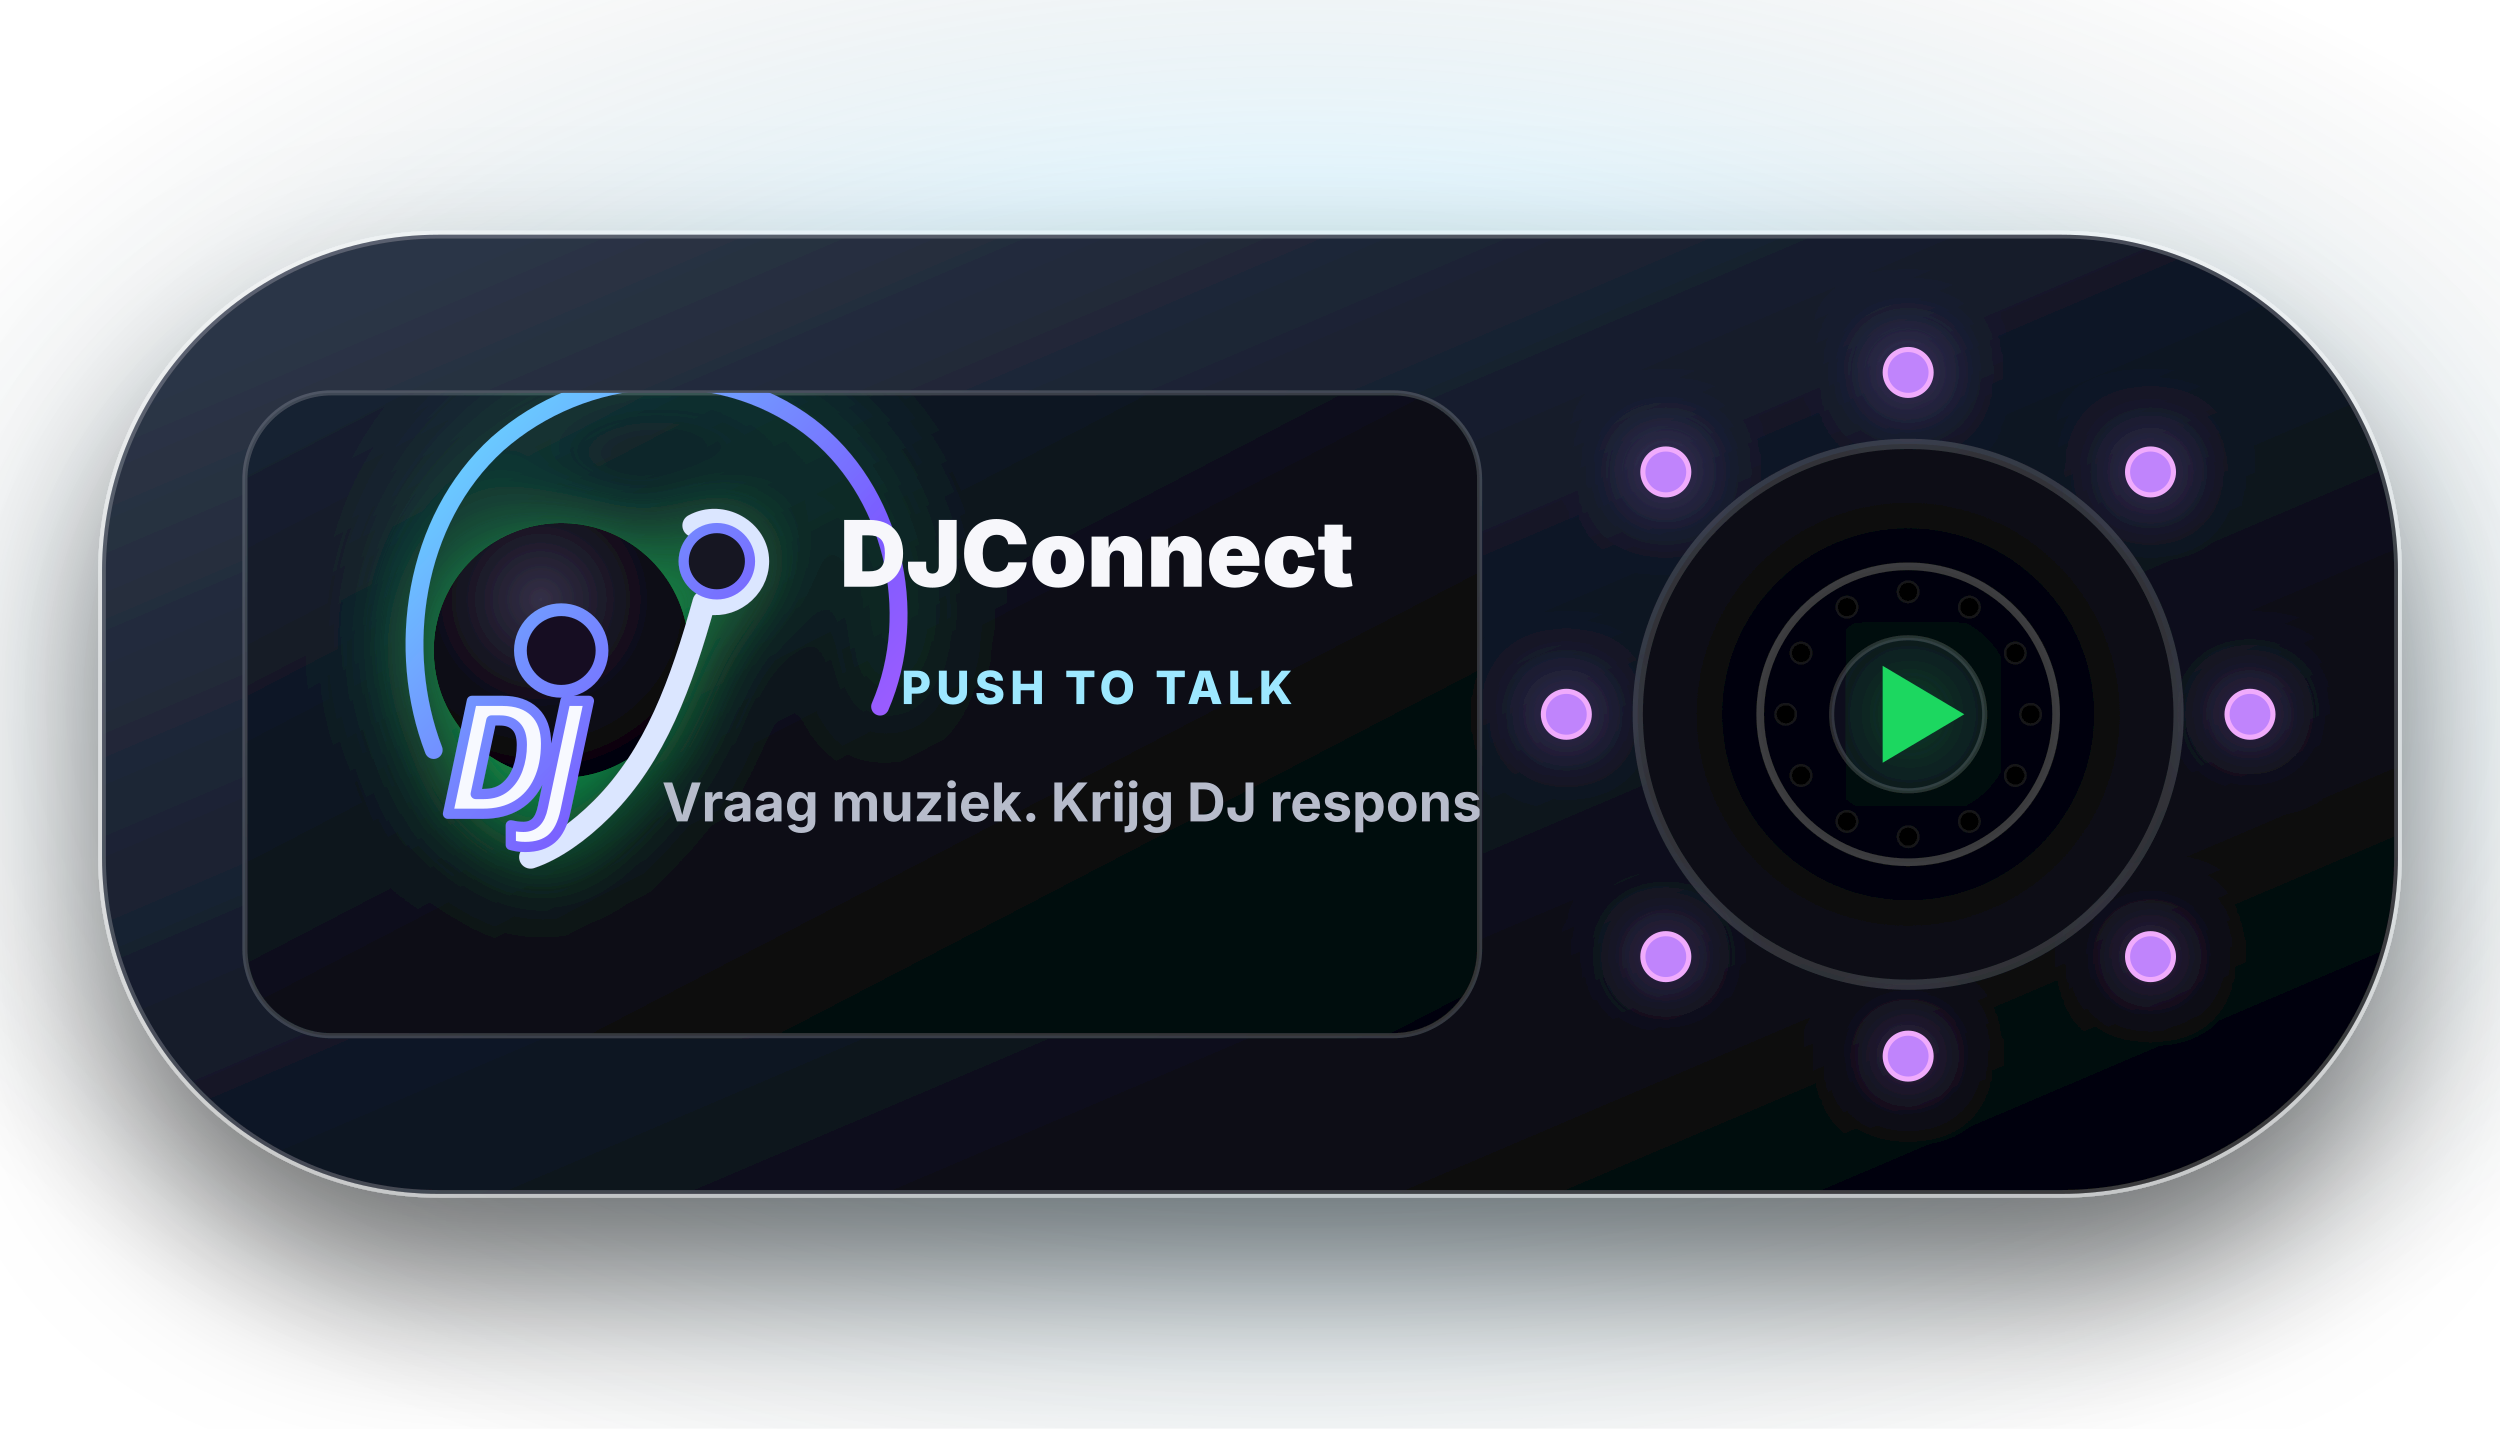
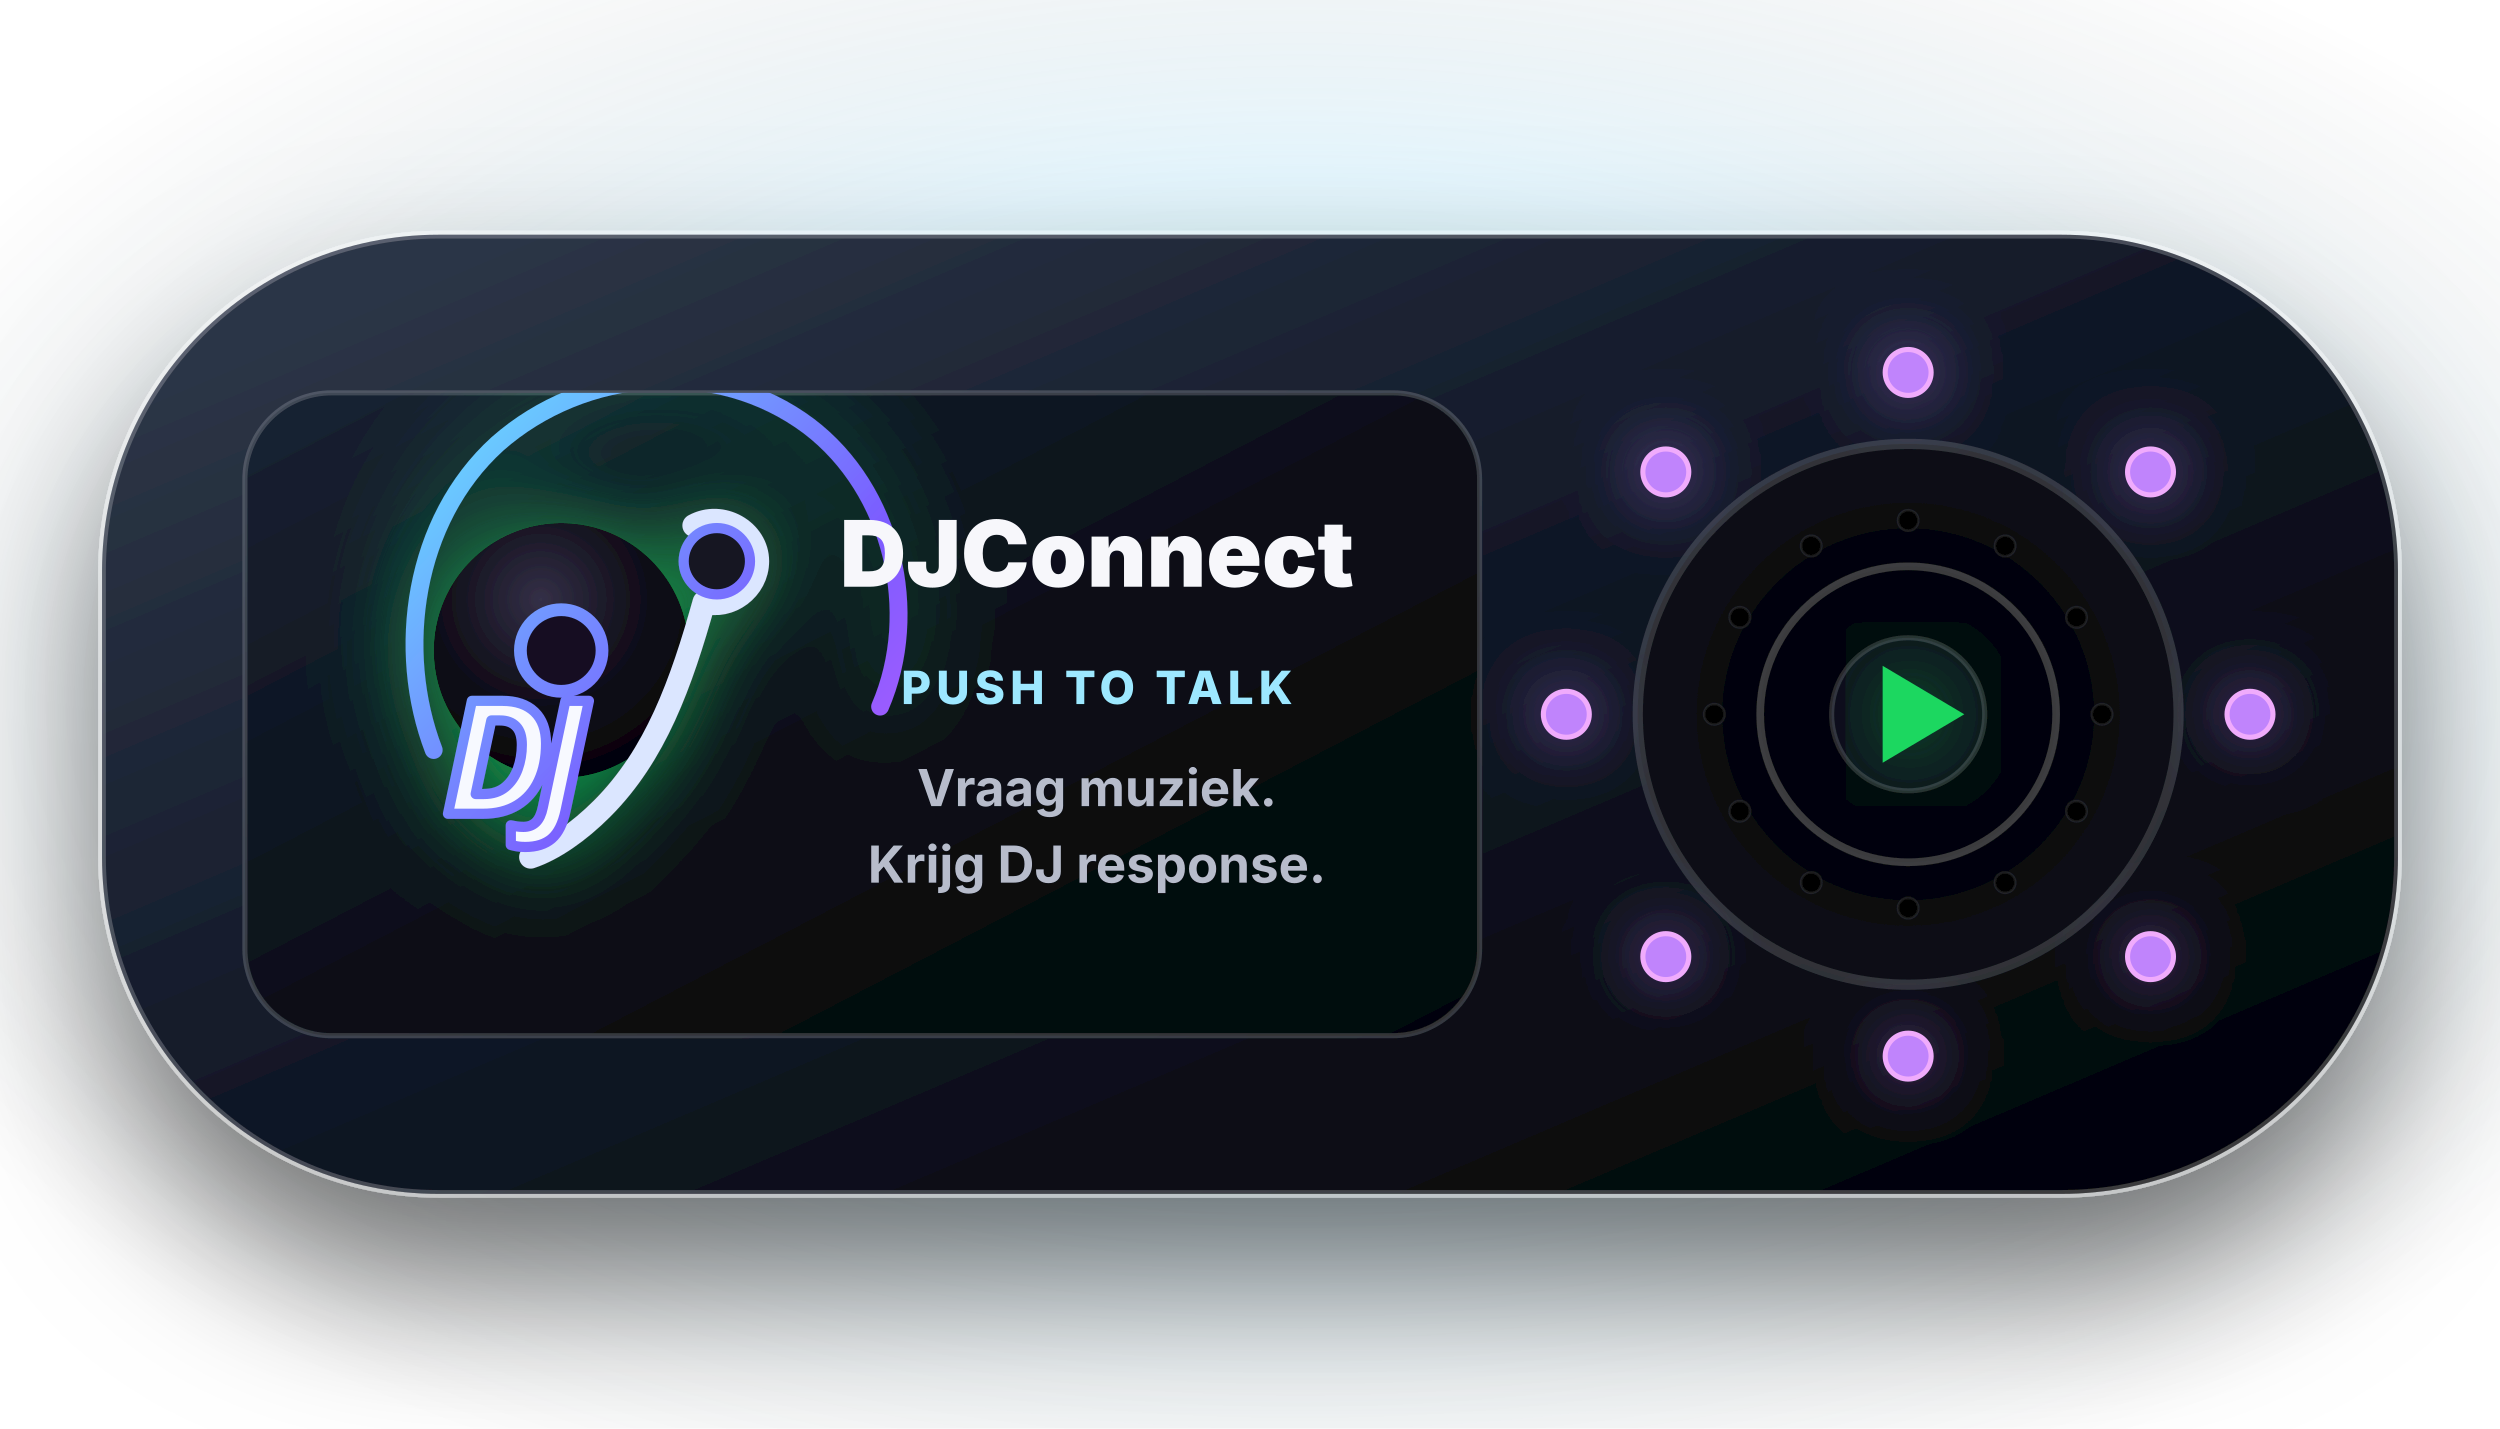
<svg xmlns="http://www.w3.org/2000/svg" viewBox="0 0 980 560" role="img" aria-labelledby="title desc">
  <defs>
    <radialGradient id="glow" cx="52%" cy="48%" r="62%">
      <stop offset="0%" stop-color="#1ed760" stop-opacity="0.34" />
      <stop offset="58%" stop-color="#38bdf8" stop-opacity="0.13" />
      <stop offset="100%" stop-color="#000" stop-opacity="0" />
    </radialGradient>
    <linearGradient id="body" x1="10%" x2="94%" y1="8%" y2="92%">
      <stop offset="0%" stop-color="#2c3546" />
      <stop offset="46%" stop-color="#111827" />
      <stop offset="100%" stop-color="#030407" />
    </linearGradient>
    <linearGradient id="screen" x1="0%" x2="100%" y1="0%" y2="100%">
      <stop offset="0%" stop-color="#182233" />
      <stop offset="62%" stop-color="#070b12" />
      <stop offset="100%" stop-color="#050608" />
    </linearGradient>
    <linearGradient id="iconAccent" x1="170" y1="154" x2="406" y2="376" gradientUnits="userSpaceOnUse">
      <stop offset="0%" stop-color="#66e0ff" />
      <stop offset="50%" stop-color="#7b5cff" />
      <stop offset="100%" stop-color="#db5cff" />
    </linearGradient>
    <radialGradient id="iconVinyl" cx="42%" cy="30%" r="74%">
      <stop offset="0%" stop-color="#343047" />
      <stop offset="48%" stop-color="#13111d" />
      <stop offset="100%" stop-color="#030207" />
    </radialGradient>
    <filter id="shadow" x="-20%" y="-30%" width="140%" height="170%">
      <feDropShadow dx="0" dy="34" stdDeviation="32" flood-color="#000" flood-opacity="0.55" />
    </filter>
    <filter id="greenGlow" x="-45%" y="-45%" width="190%" height="190%">
      <feDropShadow dx="0" dy="0" stdDeviation="18" flood-color="#1ed760" flood-opacity="0.68" />
    </filter>
    <filter id="purpleGlow" x="-45%" y="-45%" width="190%" height="190%">
      <feDropShadow dx="0" dy="0" stdDeviation="14" flood-color="#c084fc" flood-opacity="0.78" />
    </filter>
    <clipPath id="screenClip">
      <rect x="96" y="154" width="484" height="252" rx="34" />
    </clipPath>
  </defs>
  <rect width="980" height="560" fill="url(#glow)" />
  <g filter="url(#shadow)">
    <rect x="40" y="92" width="900" height="376" rx="132" fill="url(#body)" stroke="rgba(255,255,255,0.22)" stroke-width="3" />
    <rect x="96" y="154" width="484" height="252" rx="34" fill="url(#screen)" stroke="rgba(255,255,255,0.18)" stroke-width="2" />
    <g clip-path="url(#screenClip)">
      <g filter="url(#greenGlow)">
        <path d="M170 294c-15-39-8-90 25-120 34-30 86-34 122-7 33 25 44 73 28 110" fill="none" stroke="url(#iconAccent)" stroke-width="7" stroke-linecap="round" />
        <circle cx="220" cy="255" r="50" fill="url(#iconVinyl)" />
        <circle cx="220" cy="255" r="16" fill="#151023" stroke="url(#iconAccent)" stroke-width="5" />
        <path d="M272 206c11-6 25 2 25 14 0 11-11 19-21 16-9 32-19 60-40 81-9 9-19 16-28 19" fill="none" stroke="#dbe6ff" stroke-width="9" stroke-linecap="round" stroke-linejoin="round" />
        <circle cx="281" cy="220" r="13" fill="#131522" stroke="url(#iconAccent)" stroke-width="4" />
        <text x="174" y="319" fill="#f7f9ff" stroke="url(#iconAccent)" stroke-width="4" stroke-linejoin="round" font-family="Avenir Next, Arial Black, Impact, sans-serif" font-style="italic" font-weight="900" font-size="62" letter-spacing="-6">DJ</text>
      </g>
      <text x="430" y="230" text-anchor="middle" fill="#f7f7fb" font-family="Inter, Arial, sans-serif" font-size="36" font-weight="900">DJConnect</text>
      <text x="430" y="276" text-anchor="middle" fill="#9de8ff" font-family="Inter, Arial, sans-serif" font-size="18" font-weight="800" letter-spacing="2">PUSH TO TALK</text>
-       <text x="430" y="322" text-anchor="middle" fill="#b7bccb" font-family="Inter, Arial, sans-serif" font-size="21" font-weight="700">Vraag muziek. Krijg DJ response.</text>
+       <text x="430" y="316" text-anchor="middle" fill="#b7bccb" font-family="Inter, Arial, sans-serif" font-size="20" font-weight="700">Vraag muziek.</text>
+       <text x="430" y="346" text-anchor="middle" fill="#b7bccb" font-family="Inter, Arial, sans-serif" font-size="20" font-weight="700">Krijg DJ response.</text>
    </g>
    <circle cx="748" cy="280" r="106" fill="#0a0d13" stroke="rgba(255,255,255,0.16)" stroke-width="4" />
    <g fill="#c084fc" stroke="#f0abfc" stroke-width="2" filter="url(#purpleGlow)">
      <circle cx="748" cy="146" r="9" />
      <circle cx="843" cy="185" r="9" />
      <circle cx="882" cy="280" r="9" />
      <circle cx="843" cy="375" r="9" />
      <circle cx="748" cy="414" r="9" />
      <circle cx="653" cy="375" r="9" />
      <circle cx="614" cy="280" r="9" />
      <circle cx="653" cy="185" r="9" />
    </g>
    <circle cx="748" cy="280" r="78" fill="#05060a" stroke="#090b11" stroke-width="10" />
    <circle cx="748" cy="280" r="58" fill="#020308" stroke="rgba(255,255,255,0.22)" stroke-width="3" />
-     <g fill="#000" stroke="rgba(255,255,255,0.08)" stroke-width="1">
-       <circle cx="748" cy="232" r="4" />
-       <circle cx="772" cy="238" r="4" />
-       <circle cx="790" cy="256" r="4" />
-       <circle cx="796" cy="280" r="4" />
-       <circle cx="790" cy="304" r="4" />
-       <circle cx="772" cy="322" r="4" />
-       <circle cx="748" cy="328" r="4" />
-       <circle cx="724" cy="322" r="4" />
-       <circle cx="706" cy="304" r="4" />
-       <circle cx="700" cy="280" r="4" />
-       <circle cx="706" cy="256" r="4" />
-       <circle cx="724" cy="238" r="4" />
+     <g fill="#000" stroke="rgba(255,255,255,0.10)" stroke-width="1">
+       <circle cx="748" cy="204" r="4" />
+       <circle cx="786" cy="214" r="4" />
+       <circle cx="814" cy="242" r="4" />
+       <circle cx="824" cy="280" r="4" />
+       <circle cx="814" cy="318" r="4" />
+       <circle cx="786" cy="346" r="4" />
+       <circle cx="748" cy="356" r="4" />
+       <circle cx="710" cy="346" r="4" />
+       <circle cx="682" cy="318" r="4" />
+       <circle cx="672" cy="280" r="4" />
+       <circle cx="682" cy="242" r="4" />
+       <circle cx="710" cy="214" r="4" />
    </g>
    <circle cx="748" cy="280" r="30" fill="#0d111b" stroke="rgba(255,255,255,0.16)" stroke-width="2" />
    <path d="M748 224v22" stroke="#c084fc" stroke-width="7" stroke-linecap="round" filter="url(#purpleGlow)" />
    <polygon points="738,261 738,299 770,280" fill="#1ed760" filter="url(#greenGlow)" />
  </g>
</svg>
